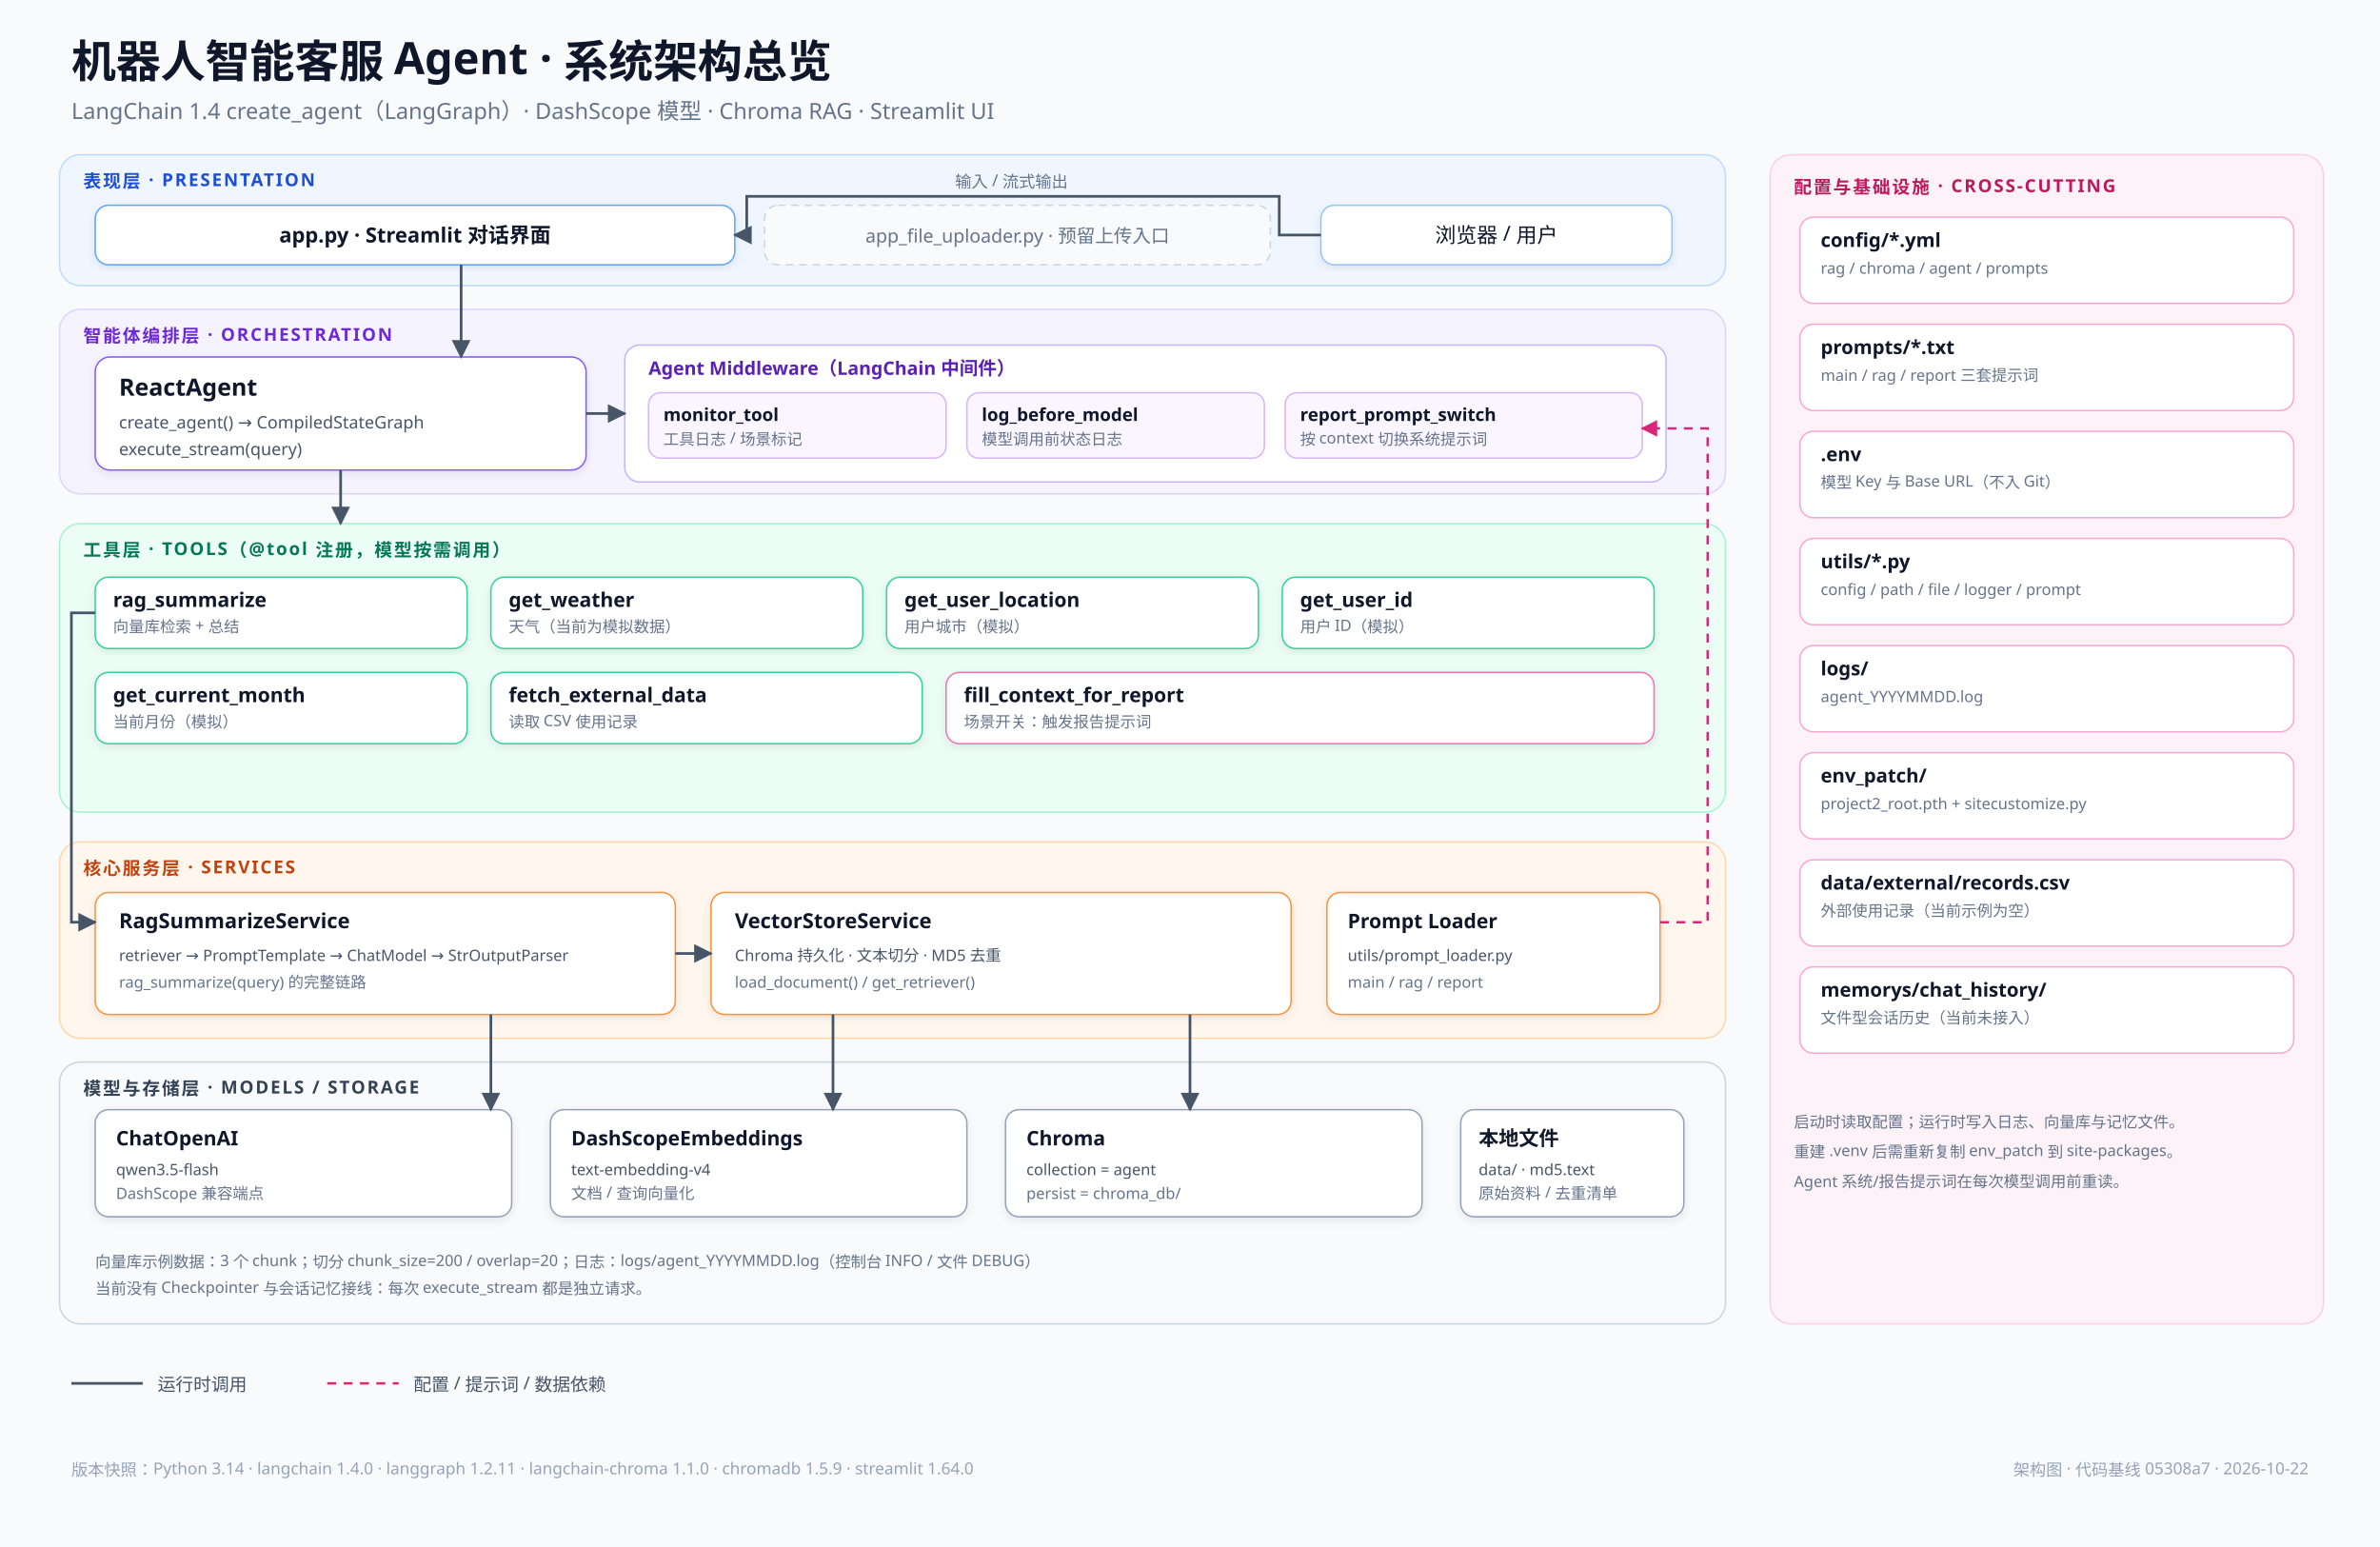
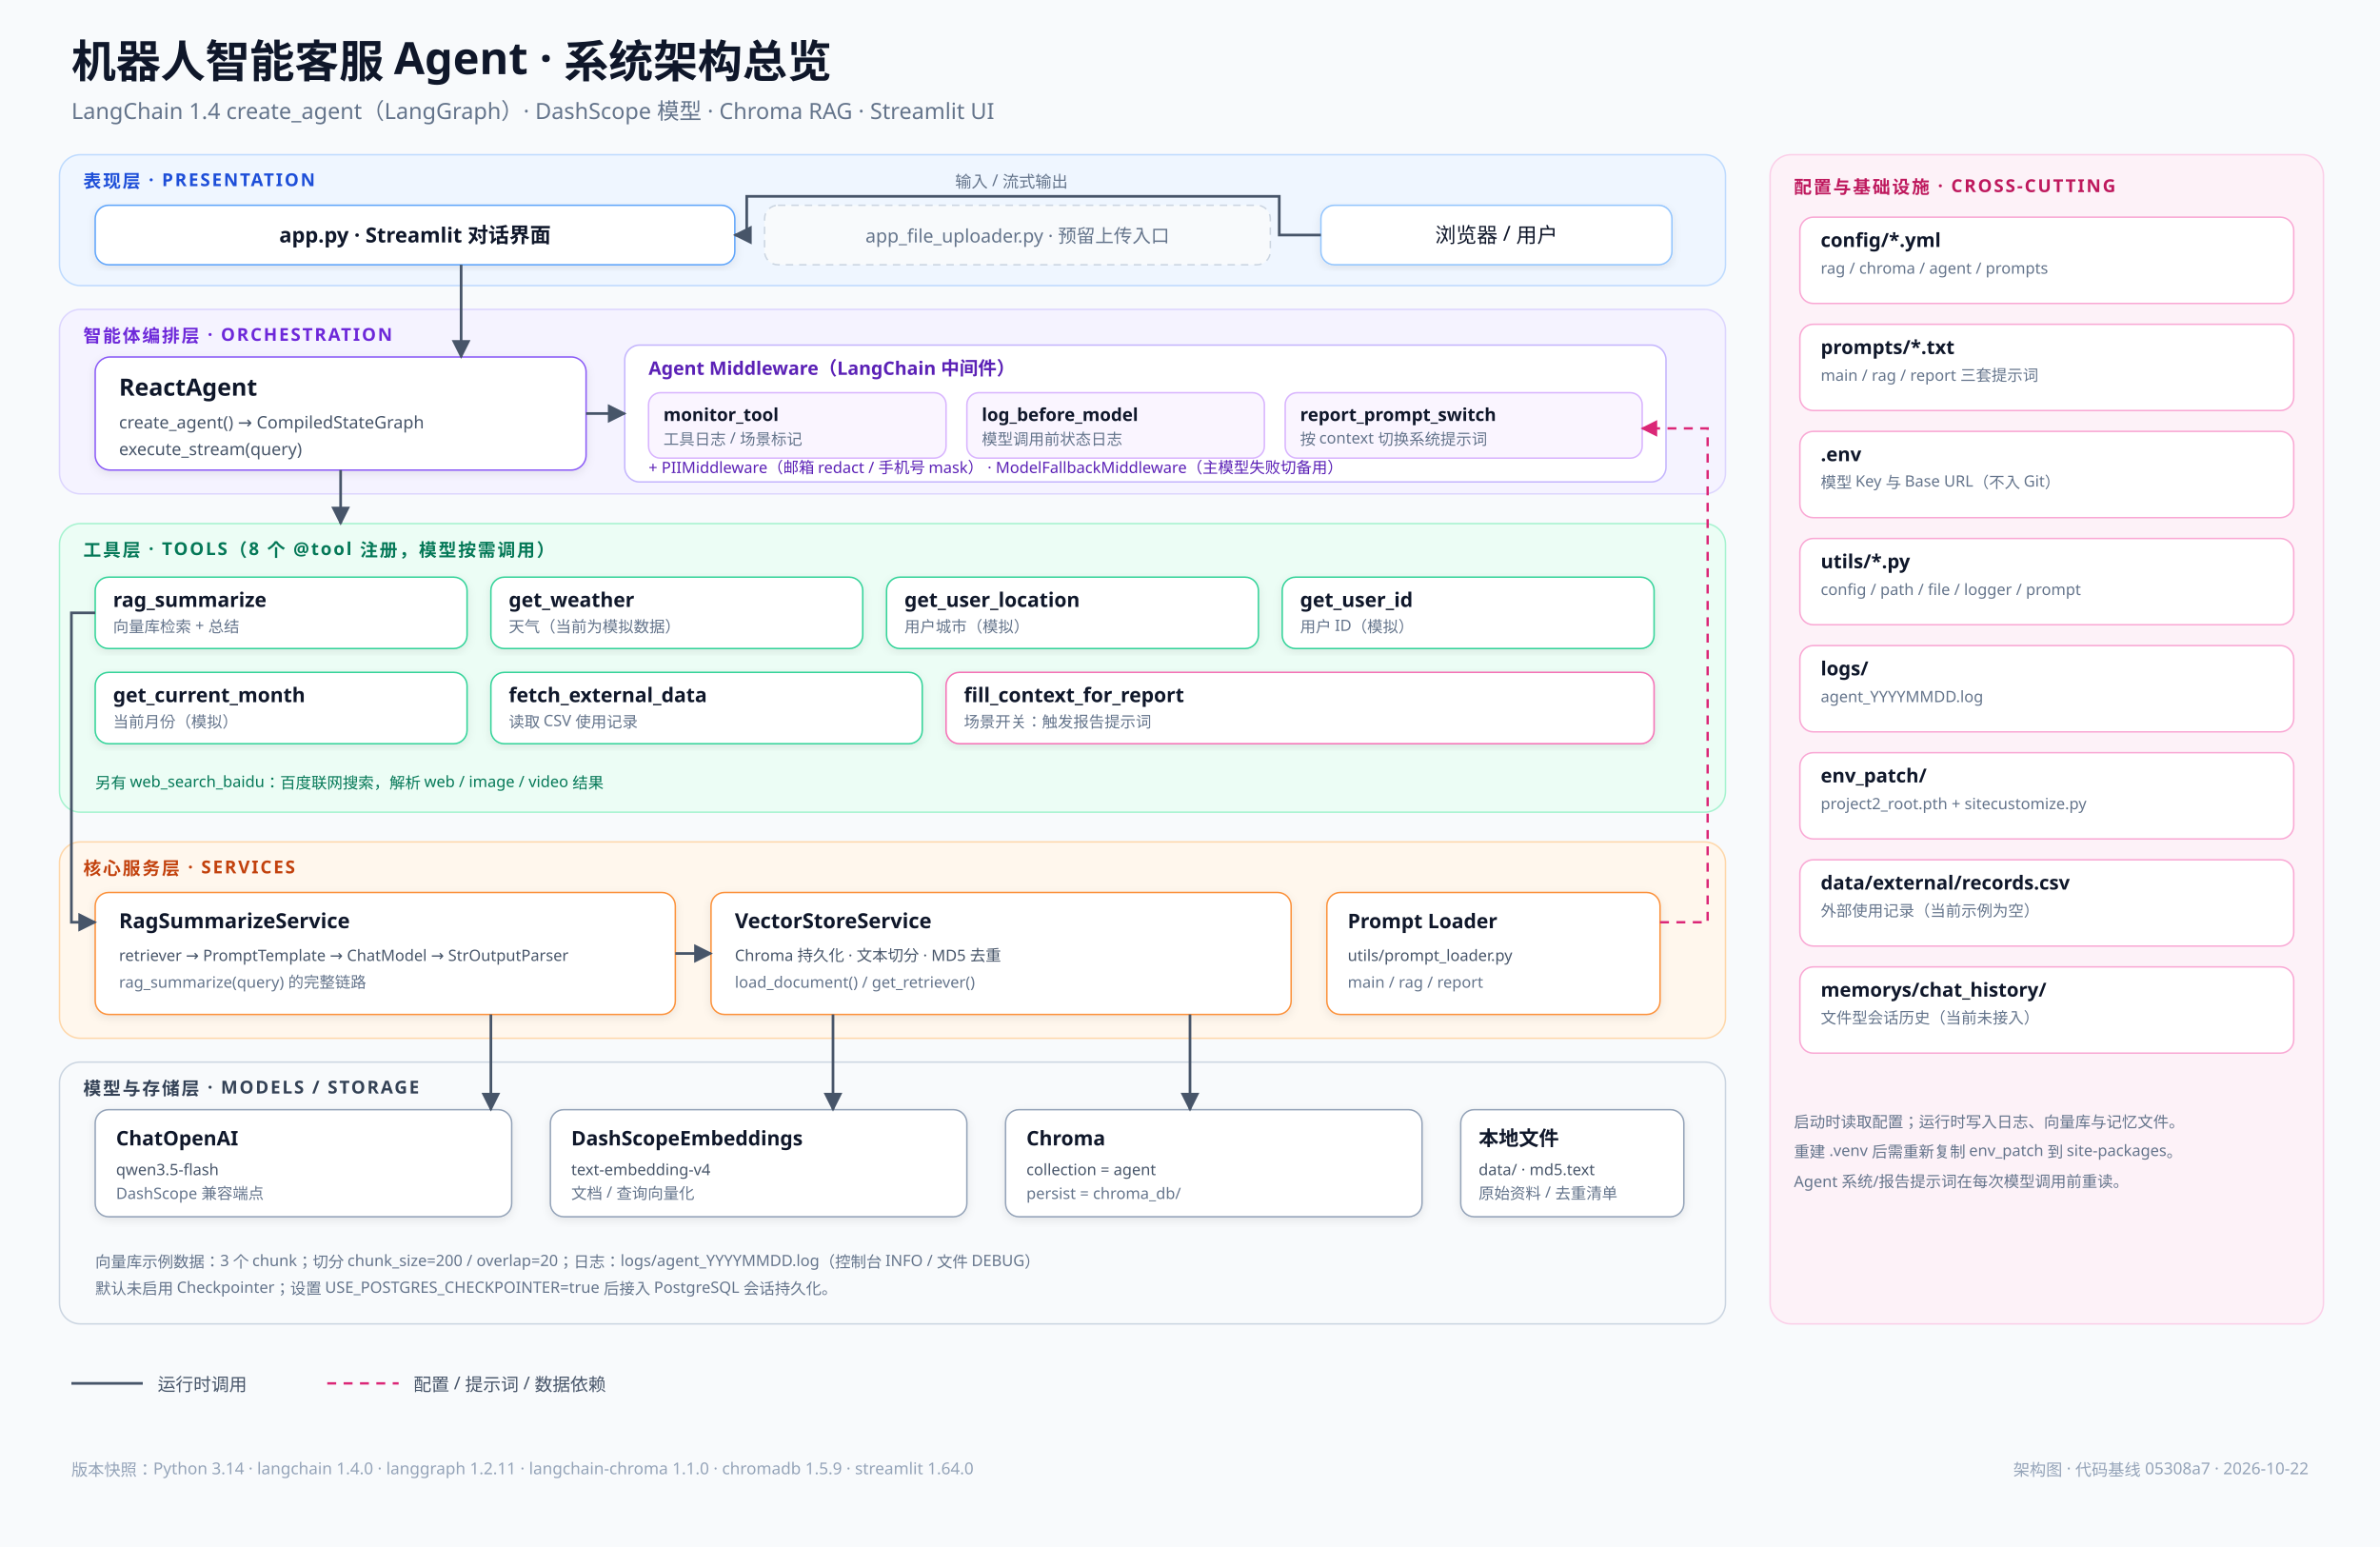
<svg xmlns="http://www.w3.org/2000/svg" width="1600" height="1040" viewBox="0 0 1600 1040" role="img" aria-labelledby="archTitle archDesc">
  <defs>
    <marker id="arrow" viewBox="0 0 10 10" refX="9" refY="5" markerWidth="7" markerHeight="7" orient="auto">
      <path d="M 0 0 L 10 5 L 0 10 z" fill="#475569" />
    </marker>
    <marker id="arrowDash" viewBox="0 0 10 10" refX="9" refY="5" markerWidth="7" markerHeight="7" orient="auto">
      <path d="M 0 0 L 10 5 L 0 10 z" fill="#db2777" />
    </marker>
    <filter id="shadow" x="-10%" y="-10%" width="120%" height="120%">
      <feDropShadow dx="0" dy="2" stdDeviation="3" flood-color="#0f172a" flood-opacity="0.08" />
    </filter>
  </defs>
  <rect width="1600" height="1040" fill="#f8fafc" />
  <g font-family="Microsoft YaHei, PingFang SC, Segoe UI, sans-serif">
    <text x="48" y="52" font-size="30" font-weight="700" fill="#0f172a">机器人智能客服 Agent · 系统架构总览</text>
    <text x="48" y="80" font-size="15" fill="#64748b">LangChain 1.4 create_agent（LangGraph）· DashScope 模型 · Chroma RAG · Streamlit UI</text>
    <rect x="40" y="104" width="1120" height="88" rx="14" fill="#eff6ff" stroke="#bfdbfe" />
    <text x="56" y="126" font-size="12" font-weight="600" fill="#1d4ed8" letter-spacing="1.2">表现层 · PRESENTATION</text>
    <rect x="888" y="138" width="236" height="40" rx="9" fill="#ffffff" stroke="#93c5fd" filter="url(#shadow)" />
    <text x="1006" y="163" font-size="14" fill="#0f172a" text-anchor="middle">浏览器 / 用户</text>
    <rect x="64" y="138" width="430" height="40" rx="9" fill="#ffffff" stroke="#60a5fa" filter="url(#shadow)" />
    <text x="279" y="163" font-size="14" font-weight="600" fill="#0f172a" text-anchor="middle">app.py · Streamlit 对话界面</text>
    <rect x="514" y="138" width="340" height="40" rx="9" fill="#f8fafc" stroke="#cbd5e1" stroke-dasharray="5 4" />
    <text x="684" y="163" font-size="12.5" fill="#64748b" text-anchor="middle">app_file_uploader.py · 预留上传入口</text>
    <path d="M888 158 H860 V132 H502 V158 H494" fill="none" stroke="#475569" stroke-width="1.8" marker-end="url(#arrow)" />
    <text x="680" y="126" font-size="11" fill="#64748b" text-anchor="middle">输入 / 流式输出</text>
    <rect x="40" y="208" width="1120" height="124" rx="14" fill="#f5f3ff" stroke="#ddd6fe" />
    <text x="56" y="230" font-size="12" font-weight="600" fill="#6d28d9" letter-spacing="1.2">智能体编排层 · ORCHESTRATION</text>
    <rect x="64" y="240" width="330" height="76" rx="10" fill="#ffffff" stroke="#8b5cf6" filter="url(#shadow)" />
    <text x="80" y="266" font-size="16" font-weight="700" fill="#0f172a">ReactAgent</text>
    <text x="80" y="288" font-size="11.5" fill="#475569">create_agent() → CompiledStateGraph</text>
    <text x="80" y="306" font-size="11.5" fill="#475569">execute_stream(query)</text>
    <rect x="420" y="232" width="700" height="92" rx="10" fill="#ffffff" stroke="#c4b5fd" />
    <text x="436" y="252" font-size="12.5" font-weight="700" fill="#5b21b6">Agent Middleware（LangChain 中间件）</text>
    <rect x="436" y="264" width="200" height="44" rx="8" fill="#faf5ff" stroke="#d8b4fe" />
    <text x="446" y="283" font-size="12" font-weight="600" fill="#0f172a">monitor_tool</text>
    <text x="446" y="299" font-size="10.5" fill="#64748b">工具日志 / 场景标记</text>
    <rect x="650" y="264" width="200" height="44" rx="8" fill="#faf5ff" stroke="#d8b4fe" />
    <text x="660" y="283" font-size="12" font-weight="600" fill="#0f172a">log_before_model</text>
    <text x="660" y="299" font-size="10.5" fill="#64748b">模型调用前状态日志</text>
    <rect x="864" y="264" width="240" height="44" rx="8" fill="#faf5ff" stroke="#d8b4fe" />
    <text x="874" y="283" font-size="12" font-weight="600" fill="#0f172a">report_prompt_switch</text>
    <text x="874" y="299" font-size="10.5" fill="#64748b">按 context 切换系统提示词</text>
+     <text x="436" y="318" font-size="10.5" fill="#5b21b6">+ PIIMiddleware（邮箱 redact / 手机号 mask） · ModelFallbackMiddleware（主模型失败切备用）</text>
    <path d="M310 178 V240" fill="none" stroke="#475569" stroke-width="1.8" marker-end="url(#arrow)" />
    <path d="M394 278 H420" fill="none" stroke="#475569" stroke-width="1.8" marker-end="url(#arrow)" />
    <rect x="40" y="352" width="1120" height="194" rx="14" fill="#ecfdf5" stroke="#a7f3d0" />
-     <text x="56" y="374" font-size="12" font-weight="600" fill="#047857" letter-spacing="1.2">工具层 · TOOLS（@tool 注册，模型按需调用）</text>
+     <text x="56" y="374" font-size="12" font-weight="600" fill="#047857" letter-spacing="1.2">工具层 · TOOLS（8 个 @tool 注册，模型按需调用）</text>
+     <text x="64" y="530" font-size="10.5" fill="#047857">另有 web_search_baidu：百度联网搜索，解析 web / image / video 结果</text>
    <rect x="64" y="388" width="250" height="48" rx="9" fill="#ffffff" stroke="#34d399" filter="url(#shadow)" />
    <text x="76" y="408" font-size="13.5" font-weight="600" fill="#0f172a">rag_summarize</text>
    <text x="76" y="425" font-size="10.5" fill="#64748b">向量库检索 + 总结</text>
    <rect x="330" y="388" width="250" height="48" rx="9" fill="#ffffff" stroke="#34d399" filter="url(#shadow)" />
    <text x="342" y="408" font-size="13.5" font-weight="600" fill="#0f172a">get_weather</text>
    <text x="342" y="425" font-size="10.5" fill="#64748b">天气（当前为模拟数据）</text>
    <rect x="596" y="388" width="250" height="48" rx="9" fill="#ffffff" stroke="#34d399" filter="url(#shadow)" />
    <text x="608" y="408" font-size="13.5" font-weight="600" fill="#0f172a">get_user_location</text>
    <text x="608" y="425" font-size="10.5" fill="#64748b">用户城市（模拟）</text>
    <rect x="862" y="388" width="250" height="48" rx="9" fill="#ffffff" stroke="#34d399" filter="url(#shadow)" />
    <text x="874" y="408" font-size="13.5" font-weight="600" fill="#0f172a">get_user_id</text>
    <text x="874" y="425" font-size="10.5" fill="#64748b">用户 ID（模拟）</text>
    <rect x="64" y="452" width="250" height="48" rx="9" fill="#ffffff" stroke="#34d399" filter="url(#shadow)" />
    <text x="76" y="472" font-size="13.5" font-weight="600" fill="#0f172a">get_current_month</text>
    <text x="76" y="489" font-size="10.5" fill="#64748b">当前月份（模拟）</text>
    <rect x="330" y="452" width="290" height="48" rx="9" fill="#ffffff" stroke="#34d399" filter="url(#shadow)" />
    <text x="342" y="472" font-size="13.5" font-weight="600" fill="#0f172a">fetch_external_data</text>
    <text x="342" y="489" font-size="10.5" fill="#64748b">读取 CSV 使用记录</text>
    <rect x="636" y="452" width="476" height="48" rx="9" fill="#ffffff" stroke="#f472b6" filter="url(#shadow)" />
    <text x="648" y="472" font-size="13.5" font-weight="600" fill="#0f172a">fill_context_for_report</text>
    <text x="648" y="489" font-size="10.5" fill="#64748b">场景开关：触发报告提示词</text>
    <path d="M229 316 V352" fill="none" stroke="#475569" stroke-width="1.8" marker-end="url(#arrow)" />
    <rect x="40" y="566" width="1120" height="132" rx="14" fill="#fff7ed" stroke="#fed7aa" />
    <text x="56" y="588" font-size="12" font-weight="600" fill="#c2410c" letter-spacing="1.2">核心服务层 · SERVICES</text>
    <rect x="64" y="600" width="390" height="82" rx="9" fill="#ffffff" stroke="#fb923c" filter="url(#shadow)" />
    <text x="80" y="624" font-size="14" font-weight="700" fill="#0f172a">RagSummarizeService</text>
    <text x="80" y="646" font-size="10.5" fill="#475569">retriever → PromptTemplate → ChatModel → StrOutputParser</text>
    <text x="80" y="664" font-size="10.5" fill="#64748b">rag_summarize(query) 的完整链路</text>
    <rect x="478" y="600" width="390" height="82" rx="9" fill="#ffffff" stroke="#fb923c" filter="url(#shadow)" />
    <text x="494" y="624" font-size="14" font-weight="700" fill="#0f172a">VectorStoreService</text>
    <text x="494" y="646" font-size="10.5" fill="#475569">Chroma 持久化 · 文本切分 · MD5 去重</text>
    <text x="494" y="664" font-size="10.5" fill="#64748b">load_document() / get_retriever()</text>
    <rect x="892" y="600" width="224" height="82" rx="9" fill="#ffffff" stroke="#fb923c" filter="url(#shadow)" />
    <text x="906" y="624" font-size="13.5" font-weight="700" fill="#0f172a">Prompt Loader</text>
    <text x="906" y="646" font-size="10.5" fill="#475569">utils/prompt_loader.py</text>
    <text x="906" y="664" font-size="10.5" fill="#64748b">main / rag / report</text>
    <path d="M64 412 H48 V620 H64" fill="none" stroke="#475569" stroke-width="1.8" marker-end="url(#arrow)" />
    <path d="M454 641 H478" fill="none" stroke="#475569" stroke-width="1.8" marker-end="url(#arrow)" />
    <rect x="40" y="714" width="1120" height="176" rx="14" fill="#f8fafc" stroke="#cbd5e1" />
    <text x="56" y="736" font-size="12" font-weight="600" fill="#334155" letter-spacing="1.2">模型与存储层 · MODELS / STORAGE</text>
    <rect x="64" y="746" width="280" height="72" rx="9" fill="#ffffff" stroke="#94a3b8" filter="url(#shadow)" />
    <text x="78" y="770" font-size="13.5" font-weight="700" fill="#0f172a">ChatOpenAI</text>
    <text x="78" y="790" font-size="10.5" fill="#475569">qwen3.5-flash</text>
    <text x="78" y="806" font-size="10.5" fill="#64748b">DashScope 兼容端点</text>
    <rect x="370" y="746" width="280" height="72" rx="9" fill="#ffffff" stroke="#94a3b8" filter="url(#shadow)" />
    <text x="384" y="770" font-size="13.5" font-weight="700" fill="#0f172a">DashScopeEmbeddings</text>
    <text x="384" y="790" font-size="10.5" fill="#475569">text-embedding-v4</text>
    <text x="384" y="806" font-size="10.5" fill="#64748b">文档 / 查询向量化</text>
    <rect x="676" y="746" width="280" height="72" rx="9" fill="#ffffff" stroke="#94a3b8" filter="url(#shadow)" />
    <text x="690" y="770" font-size="13.5" font-weight="700" fill="#0f172a">Chroma</text>
    <text x="690" y="790" font-size="10.5" fill="#475569">collection = agent</text>
    <text x="690" y="806" font-size="10.5" fill="#64748b">persist = chroma_db/</text>
    <rect x="982" y="746" width="150" height="72" rx="9" fill="#ffffff" stroke="#94a3b8" filter="url(#shadow)" />
    <text x="994" y="770" font-size="13.5" font-weight="700" fill="#0f172a">本地文件</text>
    <text x="994" y="790" font-size="10.5" fill="#475569">data/ · md5.text</text>
    <text x="994" y="806" font-size="10.5" fill="#64748b">原始资料 / 去重清单</text>
    <path d="M330 682 V746" fill="none" stroke="#475569" stroke-width="1.8" marker-end="url(#arrow)" />
    <path d="M560 682 V746" fill="none" stroke="#475569" stroke-width="1.8" marker-end="url(#arrow)" />
    <path d="M800 682 V746" fill="none" stroke="#475569" stroke-width="1.8" marker-end="url(#arrow)" />
    <text x="64" y="852" font-size="10.5" fill="#64748b">向量库示例数据：3 个 chunk；切分 chunk_size=200 / overlap=20；日志：logs/agent_YYYYMMDD.log（控制台 INFO / 文件 DEBUG）</text>
-     <text x="64" y="870" font-size="10.5" fill="#64748b">当前没有 Checkpointer 与会话记忆接线：每次 execute_stream 都是独立请求。</text>
+     <text x="64" y="870" font-size="10.5" fill="#64748b">默认未启用 Checkpointer；设置 USE_POSTGRES_CHECKPOINTER=true 后接入 PostgreSQL 会话持久化。</text>
    <path d="M1116 620 H1148 V288 H1104" fill="none" stroke="#db2777" stroke-width="1.6" stroke-dasharray="6 5" marker-end="url(#arrowDash)" />
    <rect x="1190" y="104" width="372" height="786" rx="14" fill="#fdf2f8" stroke="#fbcfe8" />
    <text x="1206" y="130" font-size="12" font-weight="600" fill="#be185d" letter-spacing="1.2">配置与基础设施 · CROSS-CUTTING</text>
    <rect x="1210" y="146" width="332" height="58" rx="9" fill="#ffffff" stroke="#f9a8d4" />
    <text x="1224" y="166" font-size="13" font-weight="700" fill="#0f172a">config/*.yml</text>
    <text x="1224" y="184" font-size="10.5" fill="#64748b">rag / chroma / agent / prompts</text>
    <rect x="1210" y="218" width="332" height="58" rx="9" fill="#ffffff" stroke="#f9a8d4" />
    <text x="1224" y="238" font-size="13" font-weight="700" fill="#0f172a">prompts/*.txt</text>
    <text x="1224" y="256" font-size="10.5" fill="#64748b">main / rag / report 三套提示词</text>
    <rect x="1210" y="290" width="332" height="58" rx="9" fill="#ffffff" stroke="#f9a8d4" />
    <text x="1224" y="310" font-size="13" font-weight="700" fill="#0f172a">.env</text>
    <text x="1224" y="328" font-size="10.5" fill="#64748b">模型 Key 与 Base URL（不入 Git）</text>
    <rect x="1210" y="362" width="332" height="58" rx="9" fill="#ffffff" stroke="#f9a8d4" />
    <text x="1224" y="382" font-size="13" font-weight="700" fill="#0f172a">utils/*.py</text>
    <text x="1224" y="400" font-size="10.5" fill="#64748b">config / path / file / logger / prompt</text>
    <rect x="1210" y="434" width="332" height="58" rx="9" fill="#ffffff" stroke="#f9a8d4" />
    <text x="1224" y="454" font-size="13" font-weight="700" fill="#0f172a">logs/</text>
    <text x="1224" y="472" font-size="10.5" fill="#64748b">agent_YYYYMMDD.log</text>
    <rect x="1210" y="506" width="332" height="58" rx="9" fill="#ffffff" stroke="#f9a8d4" />
    <text x="1224" y="526" font-size="13" font-weight="700" fill="#0f172a">env_patch/</text>
    <text x="1224" y="544" font-size="10.5" fill="#64748b">project2_root.pth + sitecustomize.py</text>
    <rect x="1210" y="578" width="332" height="58" rx="9" fill="#ffffff" stroke="#f9a8d4" />
    <text x="1224" y="598" font-size="13" font-weight="700" fill="#0f172a">data/external/records.csv</text>
    <text x="1224" y="616" font-size="10.5" fill="#64748b">外部使用记录（当前示例为空）</text>
    <rect x="1210" y="650" width="332" height="58" rx="9" fill="#ffffff" stroke="#f9a8d4" />
    <text x="1224" y="670" font-size="13" font-weight="700" fill="#0f172a">memorys/chat_history/</text>
    <text x="1224" y="688" font-size="10.5" fill="#64748b">文件型会话历史（当前未接入）</text>
    <text x="1206" y="758" font-size="10.5" fill="#64748b">启动时读取配置；运行时写入日志、向量库与记忆文件。</text>
    <text x="1206" y="778" font-size="10.5" fill="#64748b">重建 .venv 后需重新复制 env_patch 到 site-packages。</text>
    <text x="1206" y="798" font-size="10.5" fill="#64748b">Agent 系统/报告提示词在每次模型调用前重读。</text>
    <line x1="48" y1="930" x2="96" y2="930" stroke="#475569" stroke-width="1.8" />
    <text x="106" y="935" font-size="12" fill="#475569">运行时调用</text>
    <line x1="220" y1="930" x2="268" y2="930" stroke="#db2777" stroke-width="1.6" stroke-dasharray="6 5" />
    <text x="278" y="935" font-size="12" fill="#475569">配置 / 提示词 / 数据依赖</text>
    <text x="48" y="992" font-size="11" fill="#94a3b8">版本快照：Python 3.14 · langchain 1.4.0 · langgraph 1.2.11 · langchain-chroma 1.1.0 · chromadb 1.5.9 · streamlit 1.64.0</text>
    <text x="1552" y="992" font-size="11" fill="#94a3b8" text-anchor="end">架构图 · 代码基线 05308a7 · 2026-10-22</text>
  </g>
</svg>
